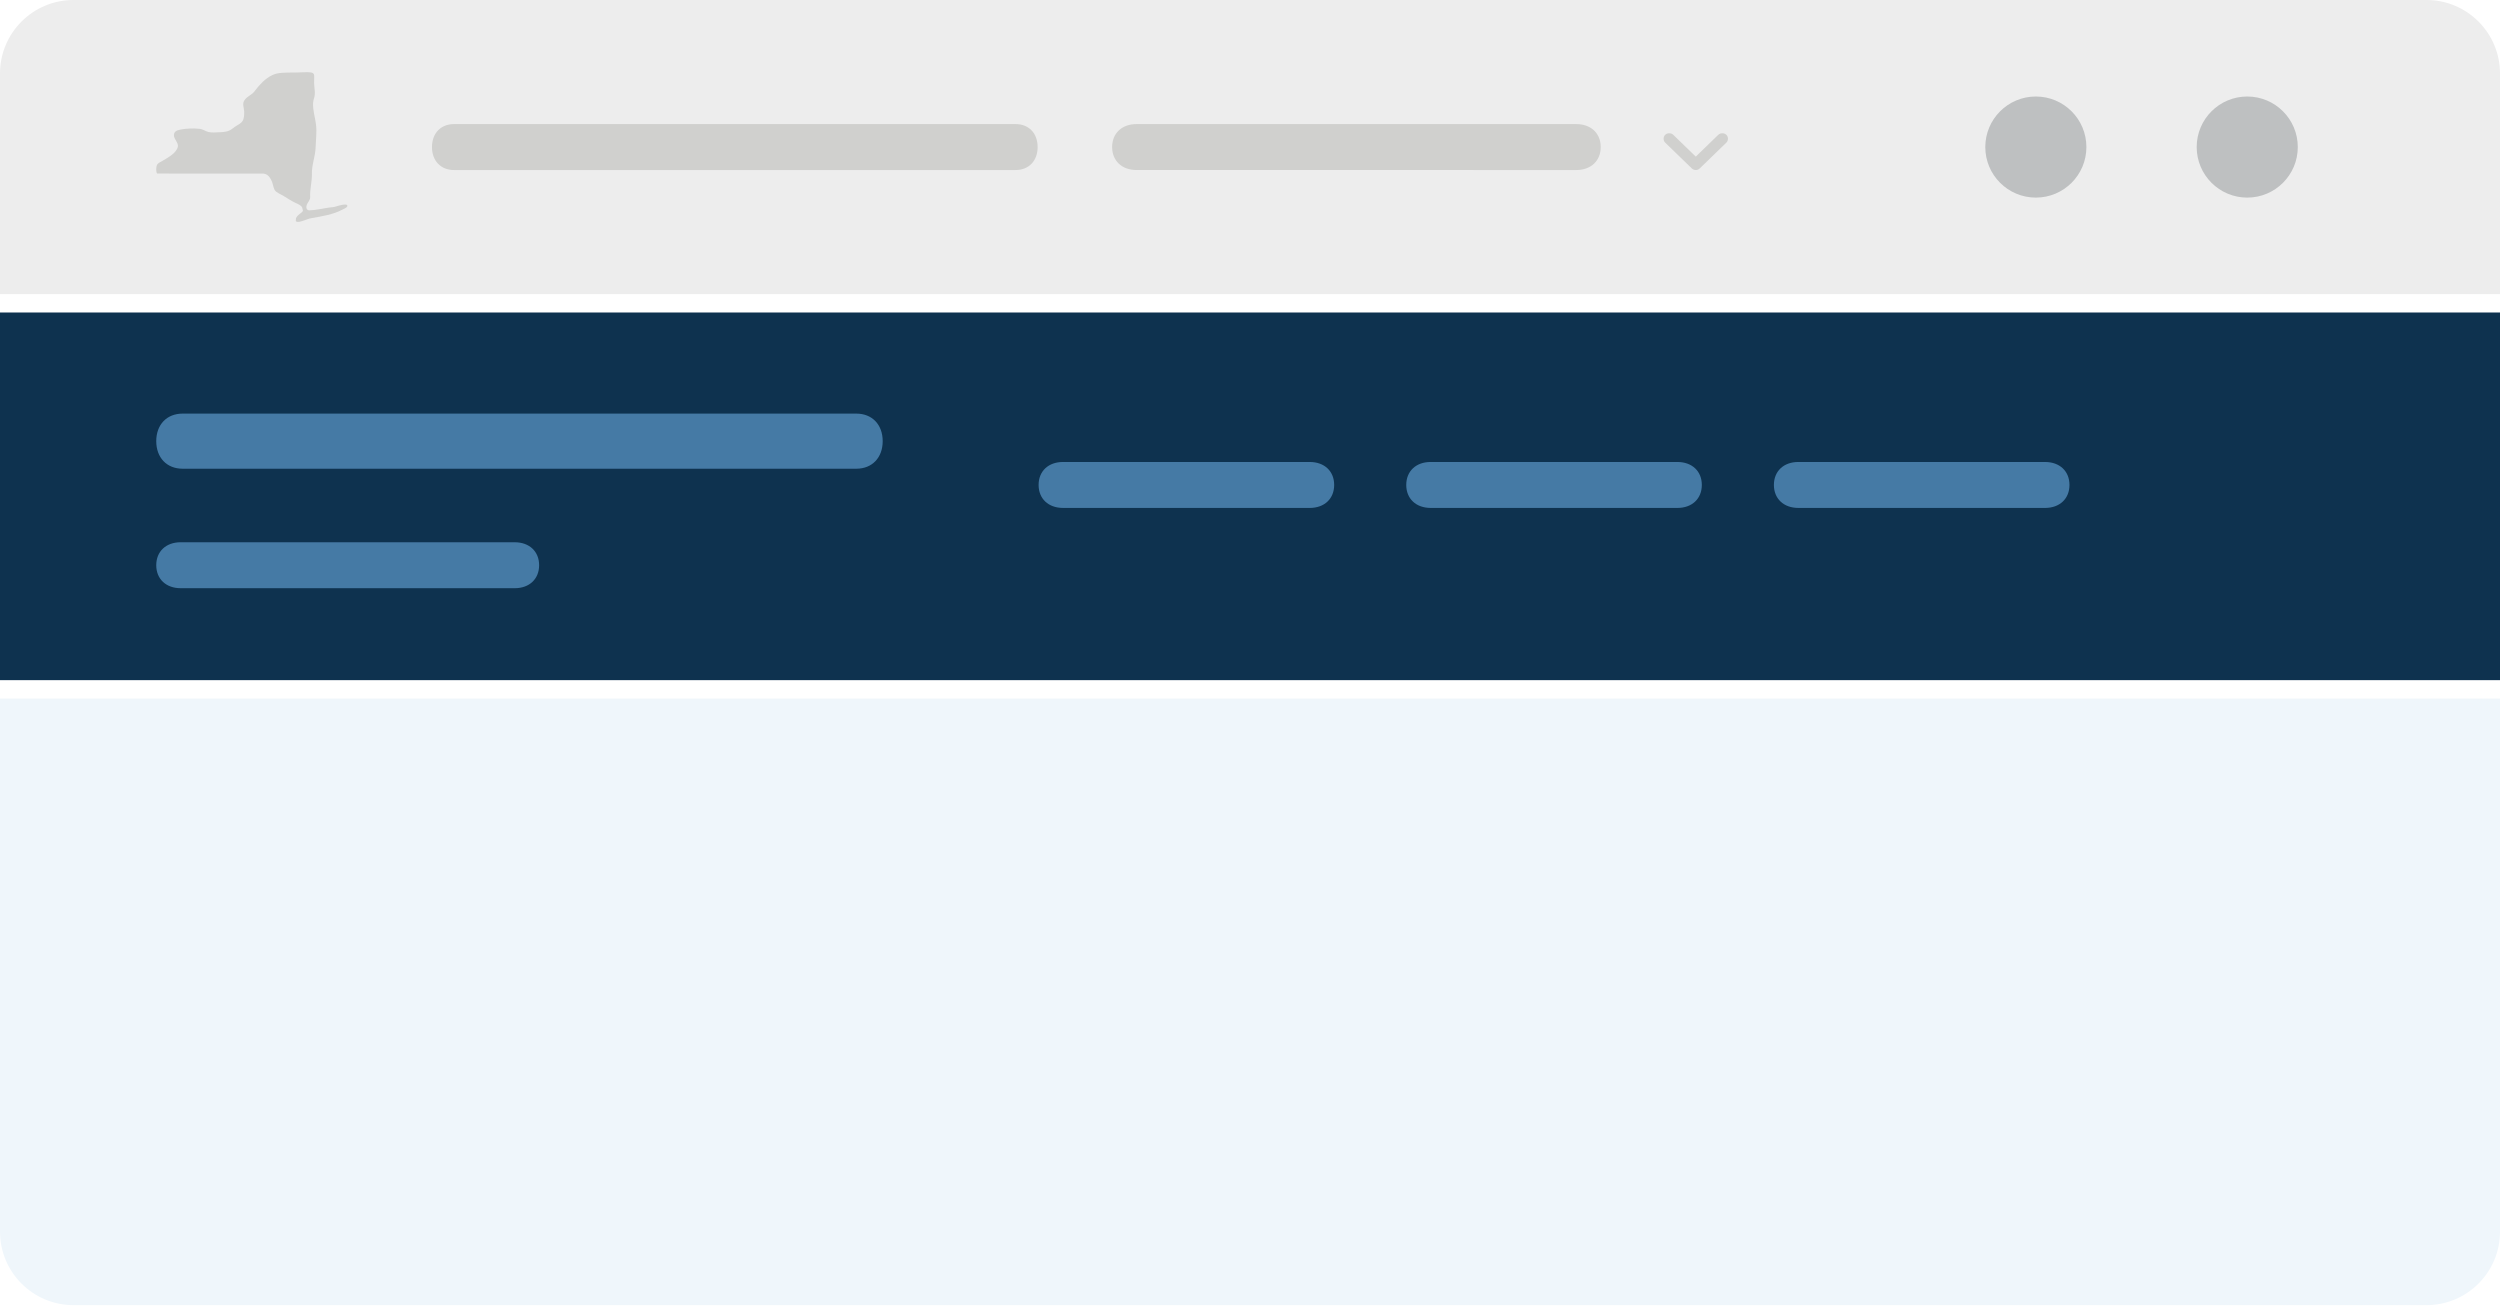
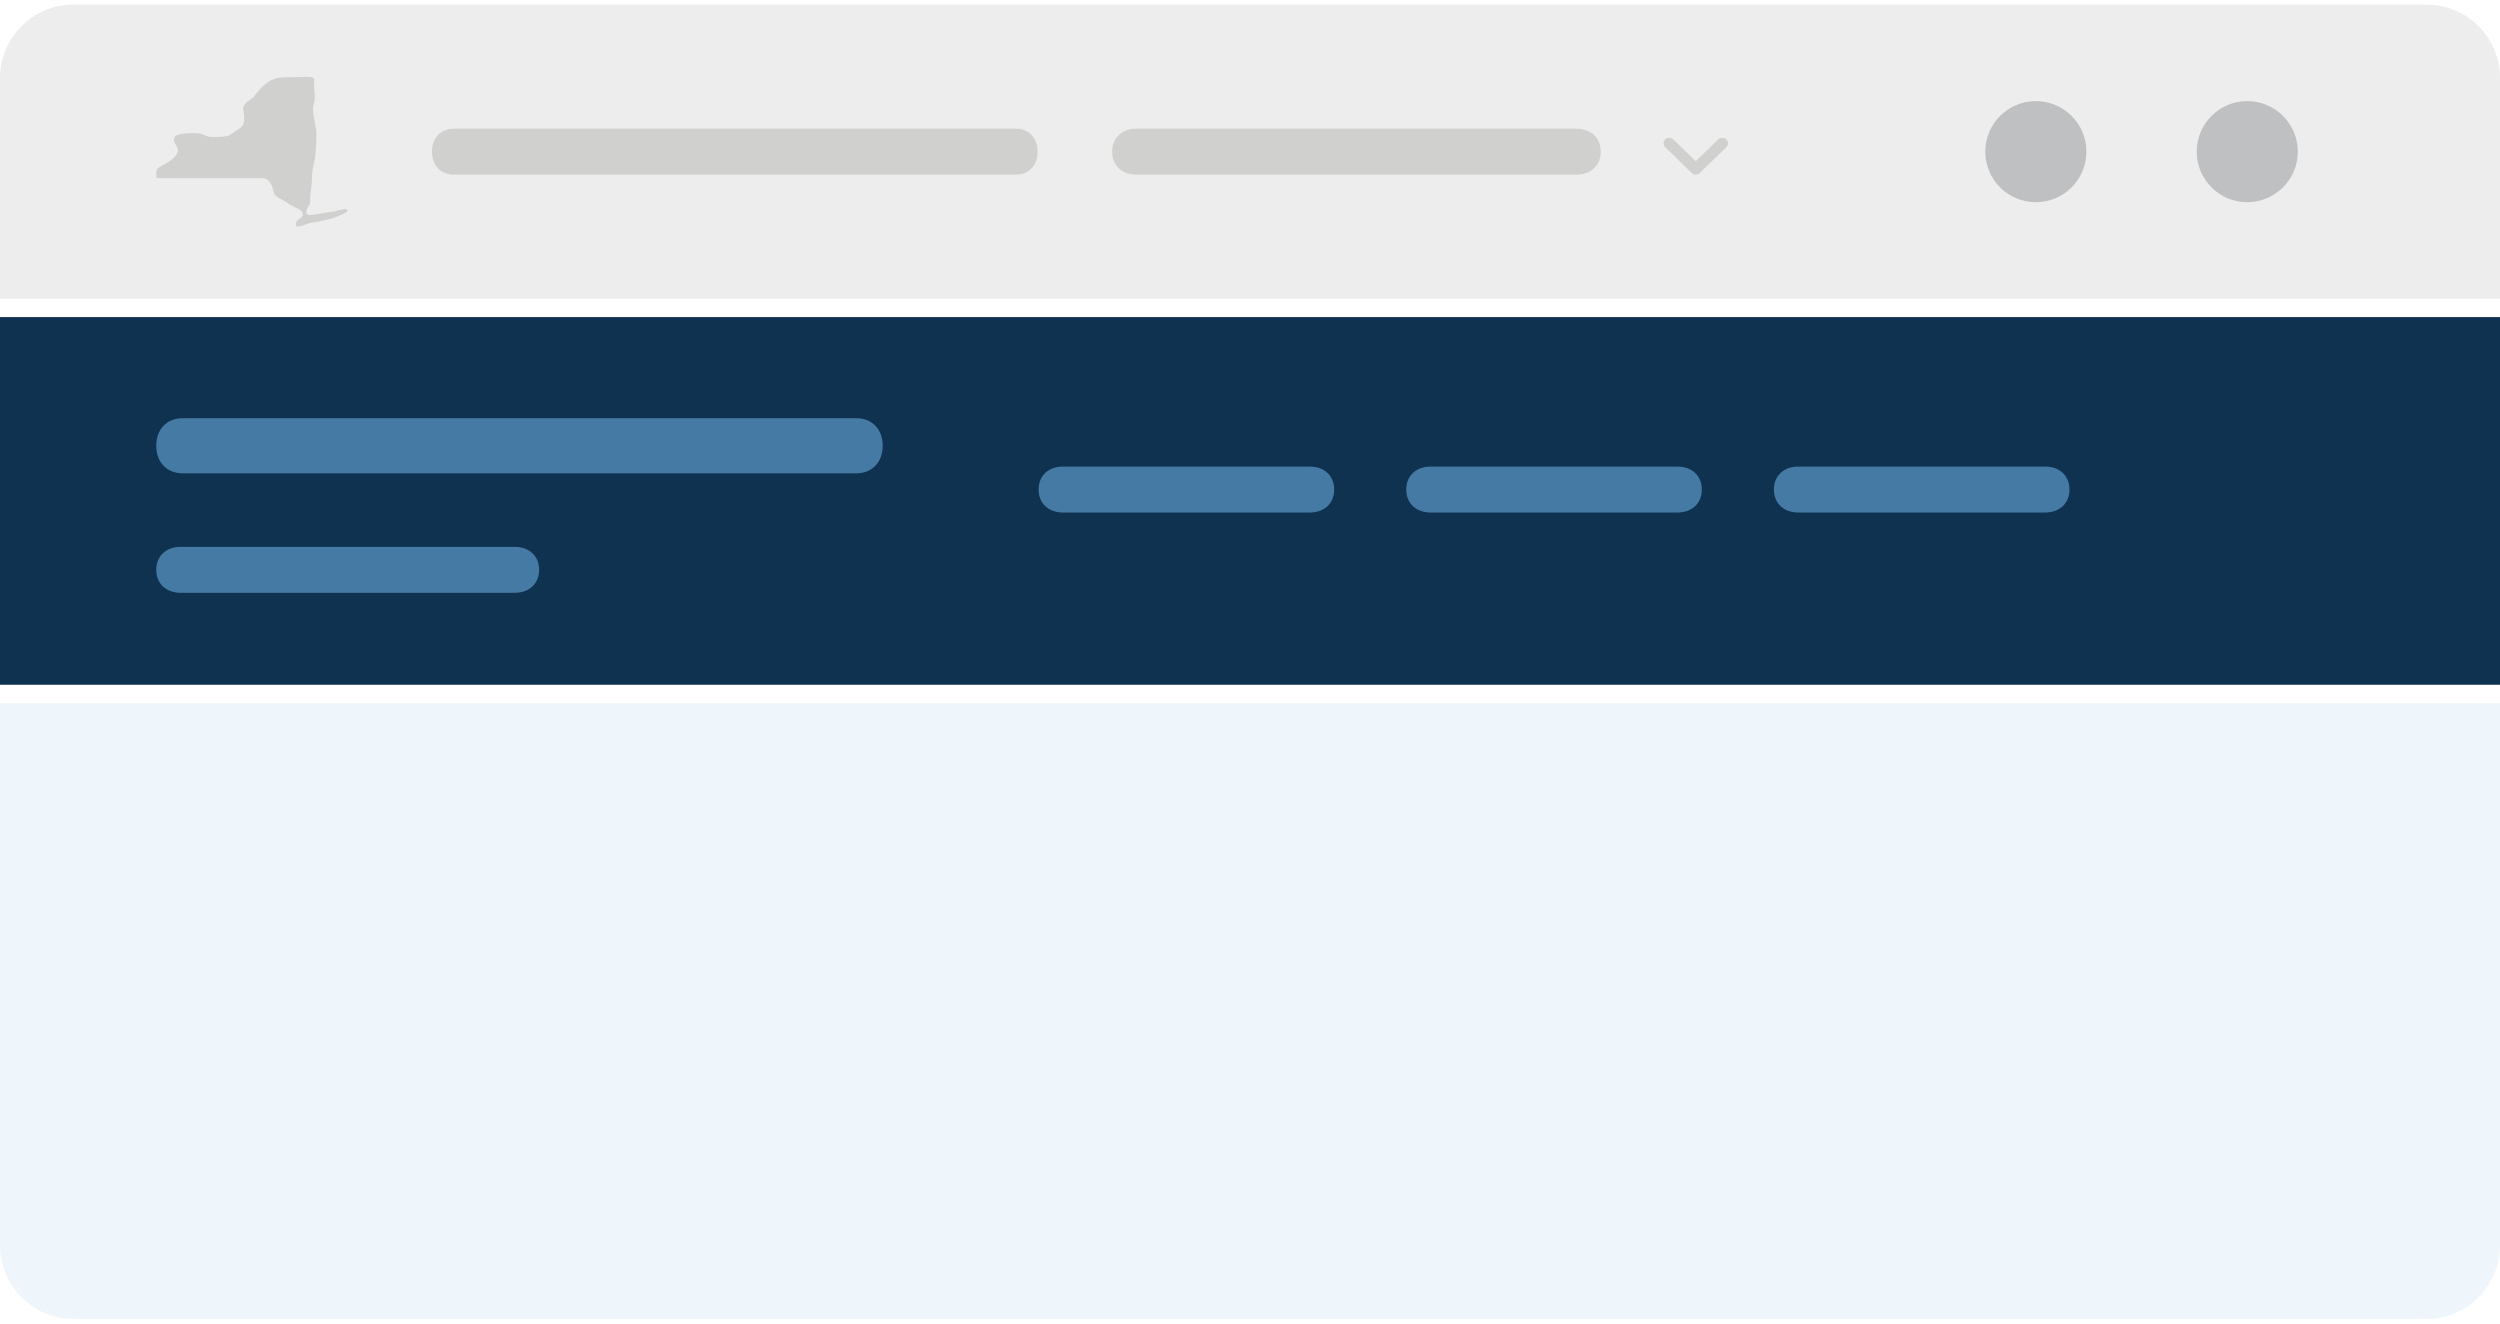
- <svg xmlns="http://www.w3.org/2000/svg" width="272" height="142" viewBox="0 0 272 142" fill="none">
-   <path d="M0 76H272V134C272 138.418 268.418 142 264 142H8C3.582 142 0 138.418 0 134V76Z" fill="#EFF6FB" />
-   <path d="M0 8C0 3.582 3.582 0 8 0H264C268.418 0 272 3.582 272 8V32H0V8Z" fill="#EDEDED" />
-   <circle cx="221.5" cy="16" r="5.5" fill="#BEC0C1" />
-   <circle cx="244.5" cy="16" r="5.5" fill="#BEC0C1" />
-   <path d="M110.5 18.5H49.394C47.958 18.5 47 17.5 47 15.999C47 14.498 47.958 13.5 49.394 13.5H110.5C111.936 13.5 112.894 14.498 112.894 15.999C112.894 17.5 111.936 18.5 110.5 18.5Z" fill="#D0D0CE" />
-   <path d="M171.5 18.5L123.658 18.499C122.063 18.499 121 17.499 121 15.998C121 14.498 122.063 13.5 123.658 13.5L171.5 13.501C173.094 13.501 174.158 14.499 174.158 15.999C174.158 17.5 173.094 18.5 171.5 18.5Z" fill="#D0D0CE" />
-   <path d="M184.5 17.04L186.948 14.667C187.064 14.556 187.21 14.5 187.388 14.5C187.566 14.5 187.712 14.556 187.827 14.667C187.942 14.779 188 14.921 188 15.093C188 15.265 187.942 15.408 187.827 15.519L184.939 18.317C184.814 18.439 184.667 18.5 184.5 18.5C184.333 18.5 184.186 18.439 184.061 18.317L181.173 15.519C181.058 15.408 181 15.265 181 15.093C181 14.921 181.058 14.779 181.173 14.667C181.288 14.556 181.434 14.5 181.612 14.5C181.79 14.5 181.936 14.556 182.052 14.667L184.5 17.04Z" fill="#D0D0CE" />
-   <path d="M22.681 14.362C22.327 14.271 22.01 14.01 21.628 14.01C21.087 13.949 20.261 13.974 19.68 14.089C19.267 14.179 18.935 14.255 18.922 14.719C18.918 15.129 19.437 15.546 19.352 15.966C19.165 16.708 18.226 17.164 17.626 17.532C17.472 17.614 17.221 17.736 17.116 17.882C16.943 18.129 16.981 18.882 17.116 18.883C19.257 18.89 25.694 18.893 28.667 18.891C29.057 18.924 29.312 19.199 29.497 19.559C29.686 19.886 29.709 20.317 29.865 20.645C30.065 20.989 30.577 21.133 30.896 21.346C31.311 21.594 31.698 21.868 32.149 22.075C32.398 22.189 32.717 22.312 32.869 22.556L32.956 22.898C32.946 23.055 32.736 23.177 32.624 23.259C32.451 23.39 32.302 23.534 32.204 23.733L32.181 24.047C32.32 24.268 32.877 24.053 33.066 23.991C33.328 23.903 33.593 23.785 33.867 23.737C35.03 23.53 36.22 23.355 37.264 22.803C37.412 22.724 37.747 22.599 37.788 22.437C37.89 22.032 36.692 22.419 36.547 22.465C36.288 22.556 36.01 22.55 35.74 22.59C35.142 22.692 34.31 22.863 33.72 22.882C33.423 22.913 33.279 22.686 33.349 22.392C33.431 22.025 33.772 21.799 33.748 21.414C33.701 20.629 33.95 19.758 33.936 18.965C33.893 17.977 34.307 17.036 34.337 16.058C34.364 15.218 34.484 14.378 34.381 13.543C34.291 12.804 34.009 11.925 34.067 11.18C34.081 10.998 34.11 10.886 34.16 10.714C34.367 10.141 34.171 9.538 34.173 8.973C34.174 8.266 34.301 7.969 33.848 7.885C33.395 7.802 32.124 7.925 31.634 7.893C30.948 7.912 30.248 7.878 29.625 8.171C28.85 8.54 28.244 9.21 27.734 9.874C27.456 10.318 26.892 10.457 26.608 10.889C26.319 11.289 26.556 11.732 26.572 12.17C26.591 13.519 26.122 13.319 25.256 14.017C24.881 14.318 24.379 14.376 23.915 14.386C23.547 14.395 23.038 14.455 22.681 14.362Z" fill="#D0D0CE" />
-   <rect y="34" width="272" height="40" fill="#0E324F" />
-   <path d="M93.165 50.997H19.872C18.149 50.997 17 49.797 17 47.997C17 46.197 18.149 45 19.872 45H93.165C94.888 45 96.037 46.197 96.037 47.997C96.037 49.797 94.888 50.997 93.165 50.997Z" fill="#457AA5" />
-   <path d="M56 63.997L19.657 63.996C18.063 63.996 17 62.996 17 61.495C17 59.995 18.063 58.997 19.657 58.997L56 58.998C57.594 58.998 58.657 59.996 58.657 61.496C58.657 62.997 57.594 63.997 56 63.997Z" fill="#457AA5" />
-   <path d="M142.5 55.263L115.658 55.262C114.063 55.262 113 54.262 113 52.761C113 51.261 114.063 50.263 115.658 50.263L142.5 50.264C144.094 50.264 145.158 51.262 145.158 52.762C145.158 54.263 144.094 55.263 142.5 55.263Z" fill="#457AA5" />
-   <path d="M182.5 55.263L155.658 55.262C154.063 55.262 153 54.262 153 52.761C153 51.261 154.063 50.263 155.658 50.263L182.5 50.264C184.094 50.264 185.158 51.262 185.158 52.762C185.158 54.263 184.094 55.263 182.5 55.263Z" fill="#457AA5" />
-   <path d="M222.5 55.263L195.658 55.262C194.063 55.262 193 54.262 193 52.761C193 51.261 194.063 50.263 195.658 50.263L222.5 50.264C224.094 50.264 225.158 51.262 225.158 52.762C225.158 54.263 224.094 55.263 222.5 55.263Z" fill="#457AA5" />
+ <svg xmlns="http://www.w3.org/2000/svg" width="272" height="144" viewBox="0 0 272 144" fill="none">
+   <path d="M0 76.5H272V135.5C272 139.918 268.418 143.5 264 143.5H8C3.582 143.5 0 139.918 0 135.5V76.5Z" fill="#EFF6FB" />
+   <path d="M0 8.5C0 4.082 3.582 0.5 8 0.5H264C268.418 0.5 272 4.082 272 8.5V32.5H0V8.5Z" fill="#EDEDED" />
+   <circle cx="221.5" cy="16.5" r="5.5" fill="#BEC0C1" />
+   <circle cx="244.5" cy="16.5" r="5.5" fill="#BEC0C1" />
+   <path d="M110.5 19H49.394C47.958 19 47 18 47 16.499C47 14.998 47.958 14 49.394 14H110.5C111.936 14 112.894 14.998 112.894 16.499C112.894 18 111.936 19 110.5 19Z" fill="#D0D0CE" />
+   <path d="M171.5 19L123.658 18.999C122.063 18.999 121 17.999 121 16.498C121 14.998 122.063 14 123.658 14L171.5 14.001C173.094 14.001 174.158 14.999 174.158 16.499C174.158 18 173.094 19 171.5 19Z" fill="#D0D0CE" />
+   <path d="M184.5 17.54L186.948 15.167C187.064 15.056 187.21 15 187.388 15C187.566 15 187.712 15.056 187.827 15.167C187.942 15.279 188 15.421 188 15.593C188 15.765 187.942 15.908 187.827 16.019L184.939 18.817C184.814 18.939 184.667 19 184.5 19C184.333 19 184.186 18.939 184.061 18.817L181.173 16.019C181.058 15.908 181 15.765 181 15.593C181 15.421 181.058 15.279 181.173 15.167C181.288 15.056 181.434 15 181.612 15C181.79 15 181.936 15.056 182.052 15.167L184.5 17.54Z" fill="#D0D0CE" />
+   <path d="M22.681 14.862C22.327 14.771 22.01 14.51 21.628 14.51C21.087 14.449 20.261 14.474 19.68 14.589C19.267 14.679 18.935 14.755 18.922 15.219C18.918 15.629 19.437 16.046 19.352 16.466C19.165 17.208 18.226 17.664 17.626 18.032C17.472 18.114 17.221 18.236 17.116 18.382C16.943 18.629 16.981 19.382 17.116 19.383C19.257 19.39 25.694 19.393 28.667 19.391C29.057 19.424 29.312 19.699 29.497 20.059C29.686 20.386 29.709 20.817 29.865 21.145C30.065 21.489 30.577 21.633 30.896 21.846C31.311 22.094 31.698 22.368 32.149 22.575C32.398 22.689 32.717 22.812 32.869 23.056L32.956 23.398C32.946 23.555 32.736 23.677 32.624 23.759C32.451 23.89 32.302 24.034 32.204 24.233L32.181 24.547C32.32 24.768 32.877 24.553 33.066 24.491C33.328 24.403 33.593 24.285 33.867 24.237C35.03 24.03 36.22 23.855 37.264 23.303C37.412 23.224 37.747 23.099 37.788 22.937C37.89 22.532 36.692 22.919 36.547 22.965C36.288 23.056 36.01 23.05 35.74 23.09C35.142 23.192 34.31 23.363 33.72 23.382C33.423 23.413 33.279 23.186 33.349 22.892C33.431 22.525 33.772 22.299 33.748 21.914C33.701 21.129 33.95 20.258 33.936 19.465C33.893 18.477 34.307 17.536 34.337 16.558C34.364 15.718 34.484 14.878 34.381 14.043C34.291 13.304 34.009 12.425 34.067 11.68C34.081 11.498 34.11 11.386 34.16 11.214C34.367 10.641 34.171 10.038 34.173 9.473C34.174 8.766 34.301 8.469 33.848 8.385C33.395 8.302 32.124 8.425 31.634 8.393C30.948 8.412 30.248 8.378 29.625 8.671C28.85 9.04 28.244 9.71 27.734 10.374C27.456 10.818 26.892 10.957 26.608 11.389C26.319 11.789 26.556 12.232 26.572 12.67C26.591 14.019 26.122 13.819 25.256 14.517C24.881 14.818 24.379 14.876 23.915 14.886C23.547 14.895 23.038 14.955 22.681 14.862Z" fill="#D0D0CE" />
+   <rect y="34.5" width="272" height="40" fill="#0E324F" />
+   <path d="M93.165 51.497H19.872C18.149 51.497 17 50.297 17 48.497C17 46.697 18.149 45.5 19.872 45.5H93.165C94.888 45.5 96.037 46.697 96.037 48.497C96.037 50.297 94.888 51.497 93.165 51.497Z" fill="#457AA5" />
+   <path d="M56 64.497L19.657 64.496C18.063 64.496 17 63.496 17 61.995C17 60.495 18.063 59.497 19.657 59.497L56 59.498C57.594 59.498 58.657 60.496 58.657 61.996C58.657 63.497 57.594 64.497 56 64.497Z" fill="#457AA5" />
+   <path d="M142.5 55.763L115.658 55.762C114.063 55.762 113 54.762 113 53.261C113 51.761 114.063 50.763 115.658 50.763L142.5 50.764C144.094 50.764 145.158 51.762 145.158 53.262C145.158 54.763 144.094 55.763 142.5 55.763Z" fill="#457AA5" />
+   <path d="M182.5 55.763L155.658 55.762C154.063 55.762 153 54.762 153 53.261C153 51.761 154.063 50.763 155.658 50.763L182.5 50.764C184.094 50.764 185.158 51.762 185.158 53.262C185.158 54.763 184.094 55.763 182.5 55.763Z" fill="#457AA5" />
+   <path d="M222.5 55.763L195.658 55.762C194.063 55.762 193 54.762 193 53.261C193 51.761 194.063 50.763 195.658 50.763L222.5 50.764C224.094 50.764 225.158 51.762 225.158 53.262C225.158 54.763 224.094 55.763 222.5 55.763Z" fill="#457AA5" />
</svg>
